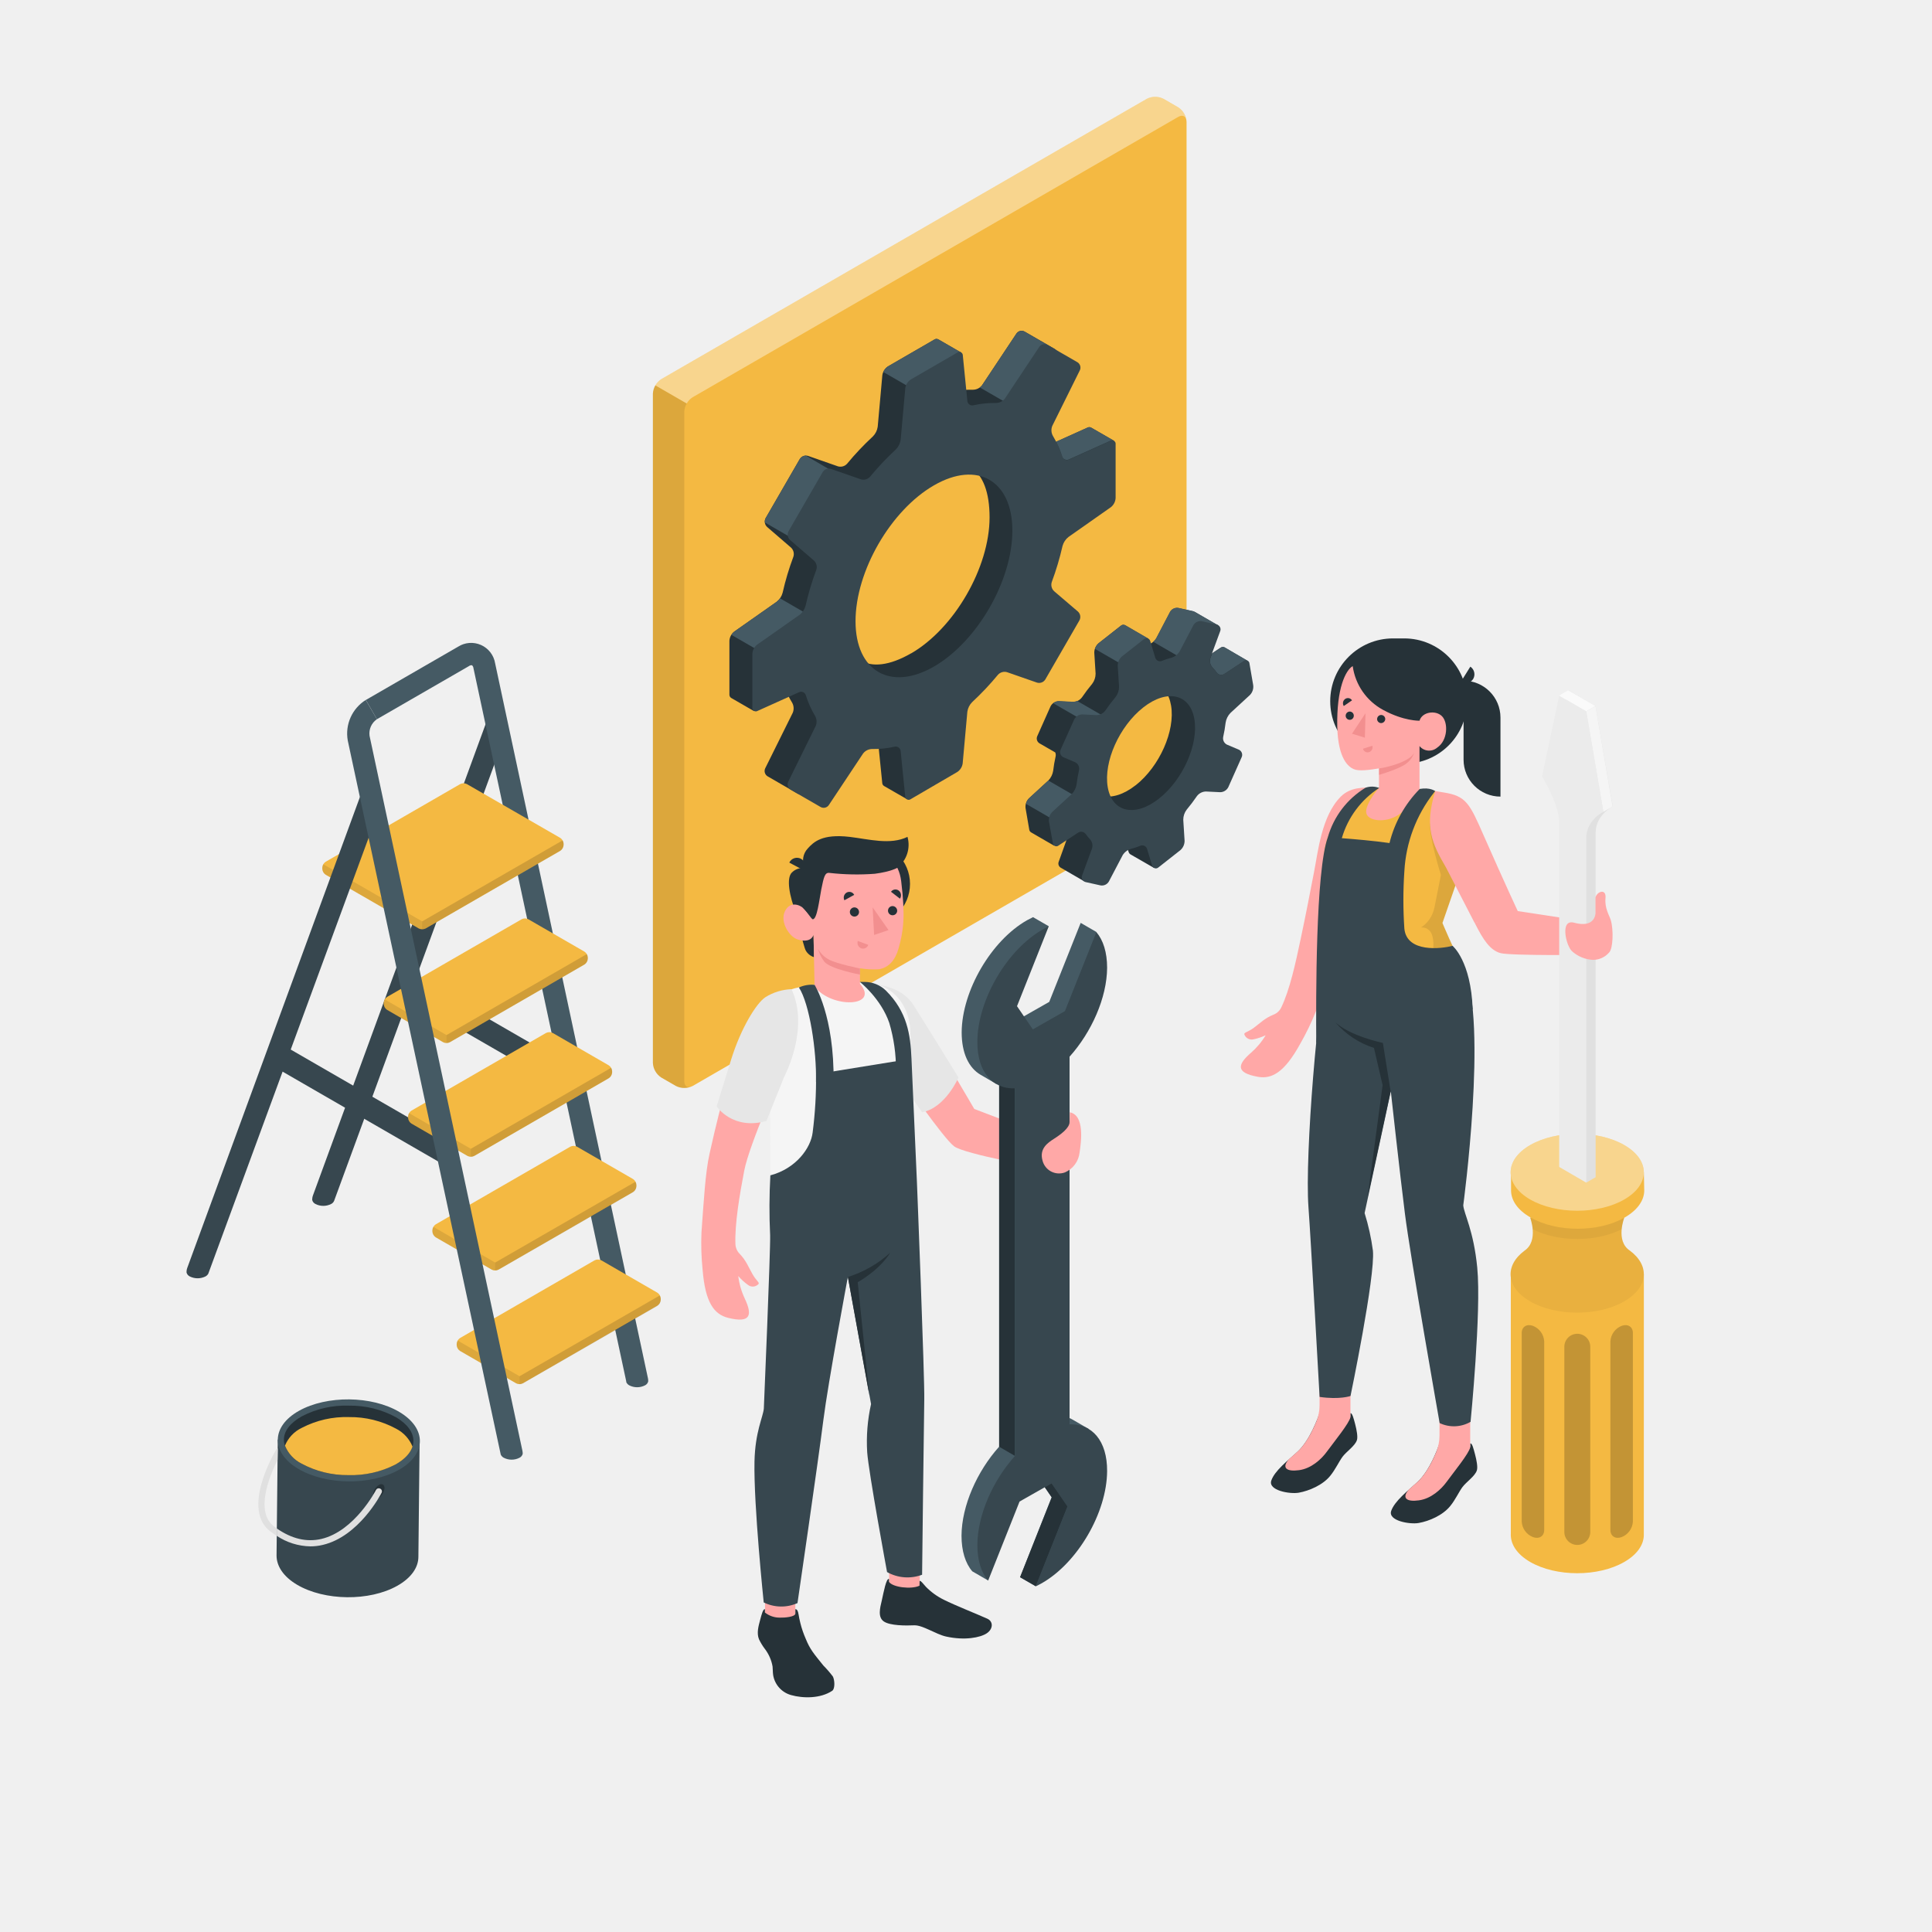
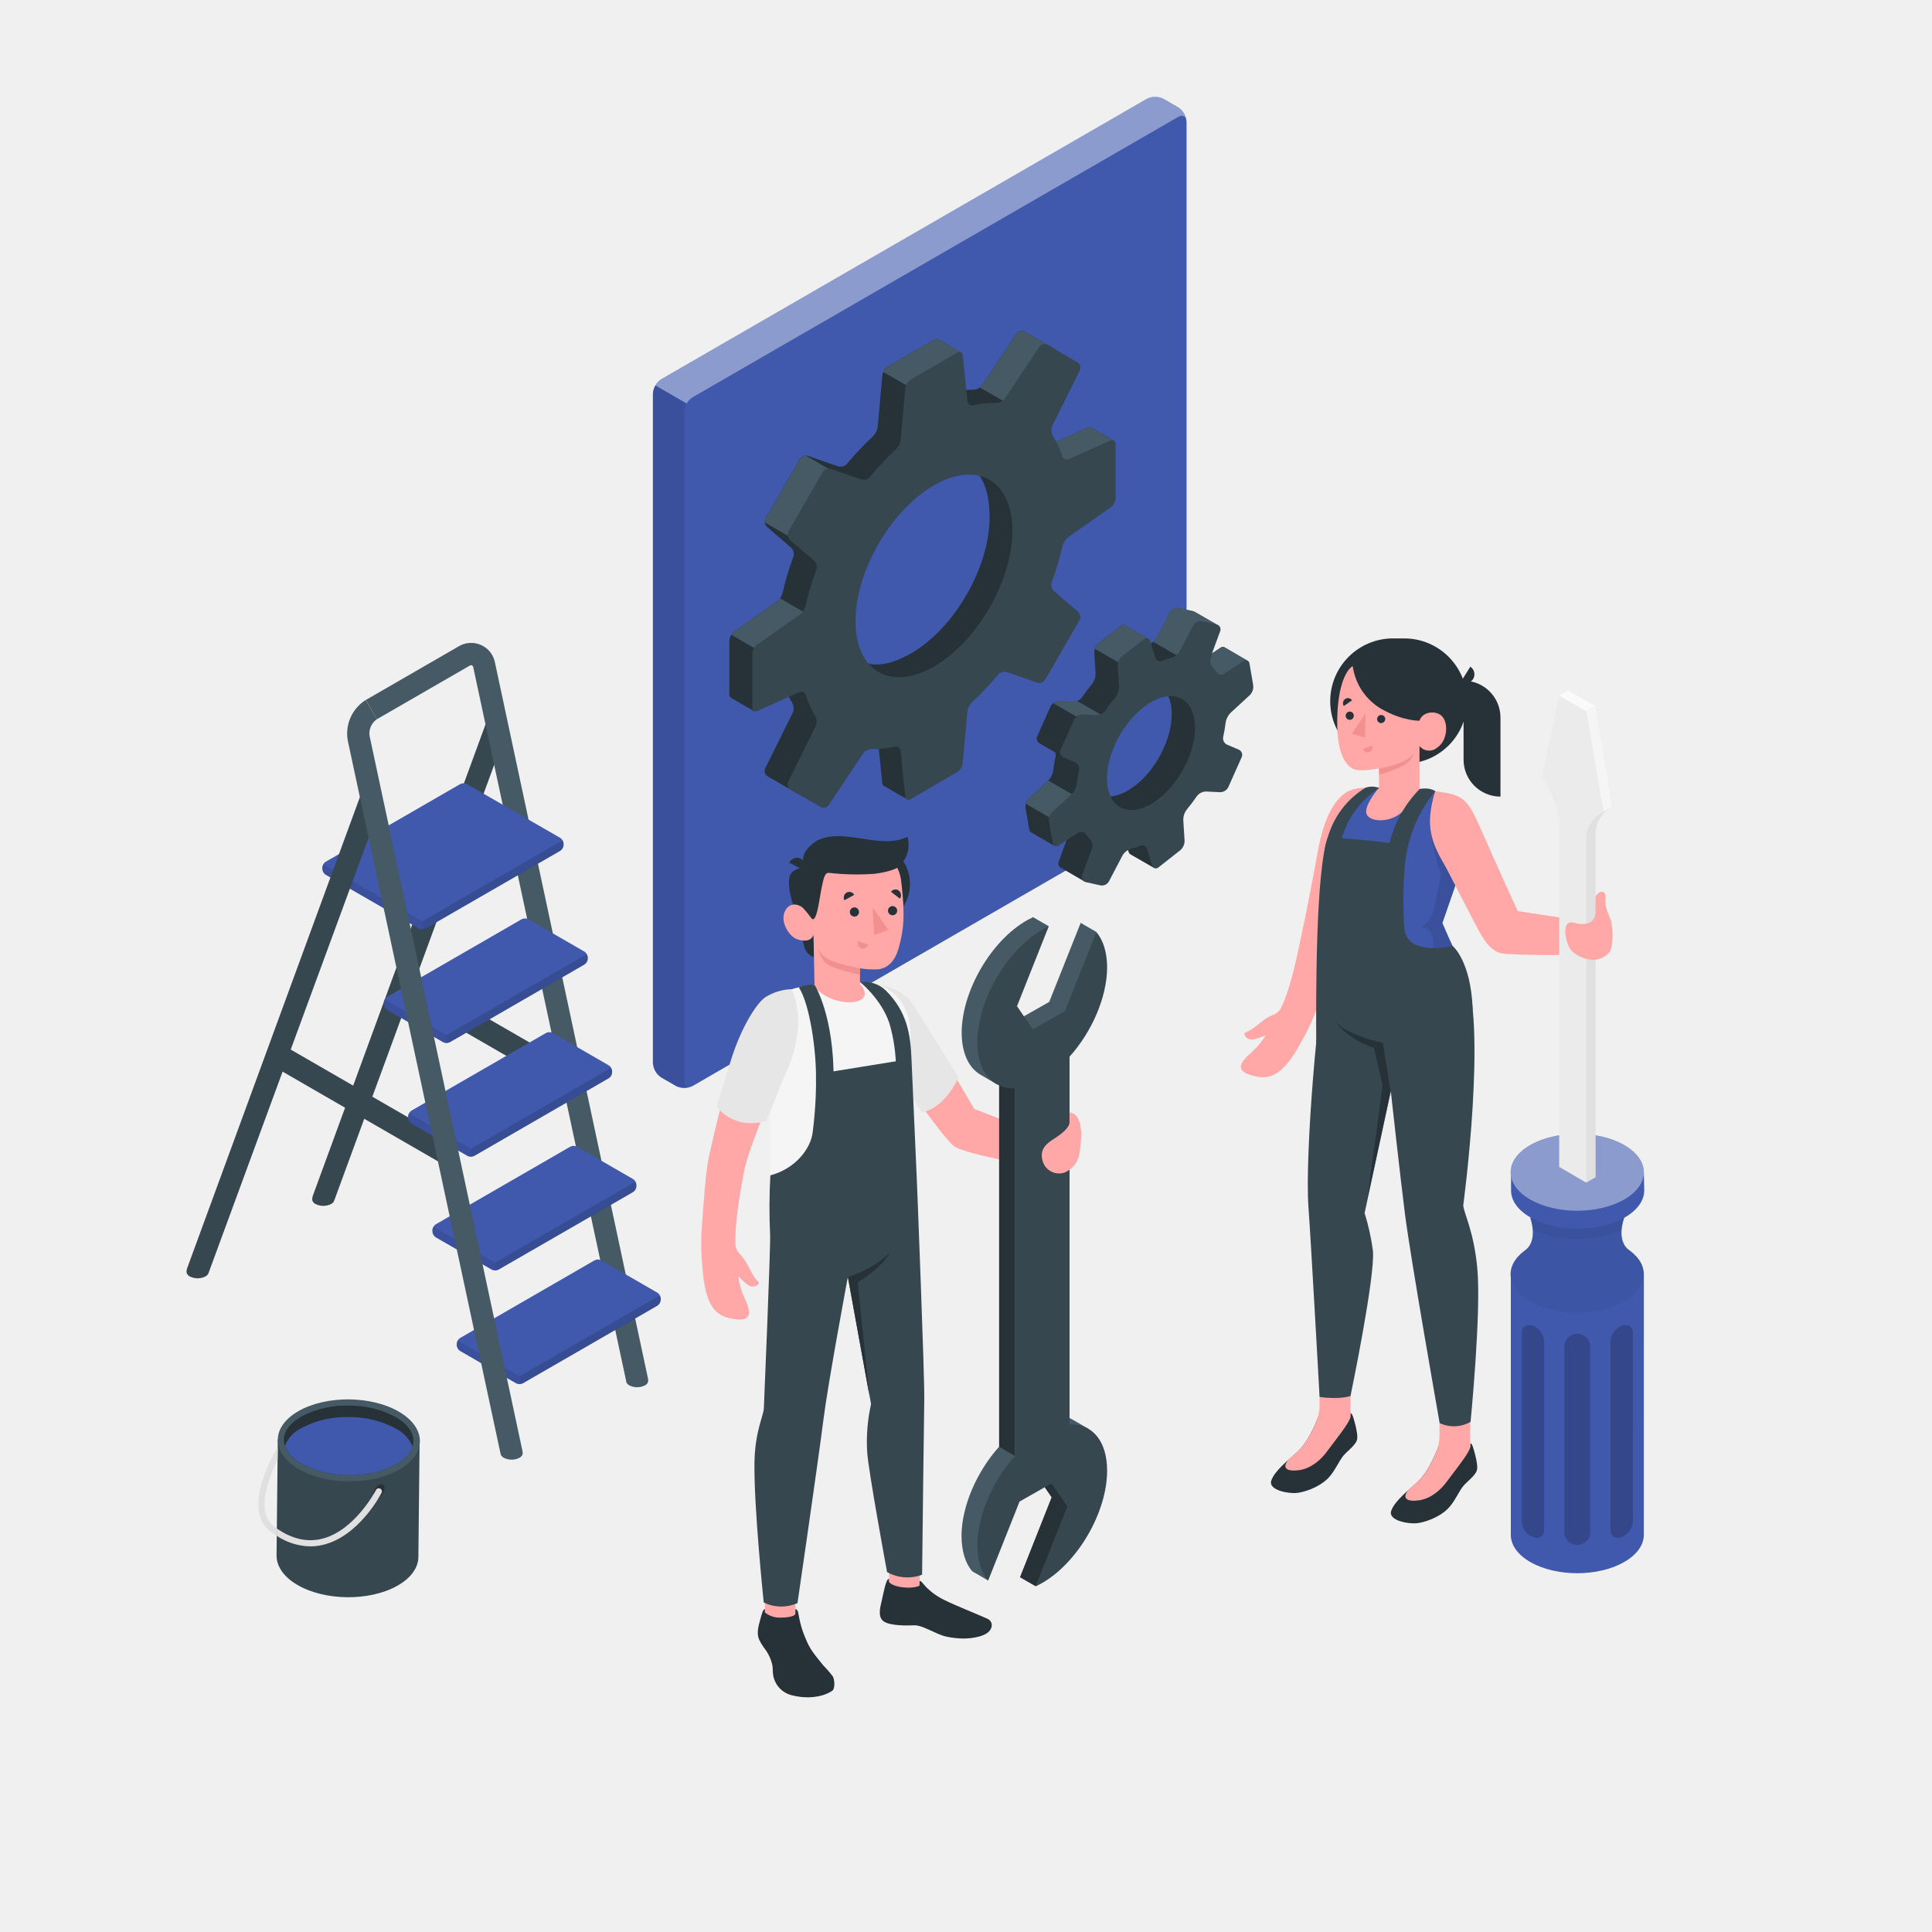
<svg xmlns="http://www.w3.org/2000/svg" viewBox="0 0 500 500">
  <g id="freepik--Ladder--inject-2">
    <path d="M131,189.48,86.48,310.75v0a1.59,1.59,0,0,1-.78.84,4.47,4.47,0,0,1-4.06,0,1.53,1.53,0,0,1-.83-1,.91.91,0,0,1,0-.33,2.77,2.77,0,0,1,.16-.83L125.64,187.5a2.88,2.88,0,1,1,5.4,2Z" style="fill:#37474f" />
    <line x1="71.48" y1="272.92" x2="116.16" y2="298.72" style="fill:none;stroke:#37474f;stroke-miterlimit:10;stroke-width:6px" />
    <line x1="103.97" y1="254.16" x2="148.66" y2="279.96" style="fill:none;stroke:#37474f;stroke-miterlimit:10;stroke-width:6px" />
    <path d="M94.68,181.15l23.83-13.76a6.29,6.29,0,0,1,9.63,4.28L167.7,356.75a1.65,1.65,0,0,1,.05.38,1.79,1.79,0,0,1,0,.4,1.54,1.54,0,0,1-.83,1,4.47,4.47,0,0,1-4.06,0,1.72,1.72,0,0,1-.79-.86,1.36,1.36,0,0,1,0-.17L122.52,172.87a1.05,1.05,0,0,0-.37-.7,1,1,0,0,0-.76.2L97.55,186.13" style="fill:#455a64" />
-     <path d="M133.57,358l-14.51-8.38a1.91,1.91,0,0,1-.87-1.5v-.34a1.89,1.89,0,0,1,.87-1.5l34.82-20.11a1.91,1.91,0,0,1,1.74,0l14.51,8.38a1.92,1.92,0,0,1,.87,1.5v.35a1.92,1.92,0,0,1-.87,1.5L135.31,358A1.91,1.91,0,0,1,133.57,358Z" style="fill:#F4B942" />
+     <path d="M133.57,358l-14.51-8.38a1.91,1.91,0,0,1-.87-1.5v-.34a1.89,1.89,0,0,1,.87-1.5l34.82-20.11a1.91,1.91,0,0,1,1.74,0l14.51,8.38a1.92,1.92,0,0,1,.87,1.5v.35a1.92,1.92,0,0,1-.87,1.5L135.31,358A1.91,1.91,0,0,1,133.57,358Z" style="fill:#4059ad" />
    <path d="M118.45,346.94a1.75,1.75,0,0,0-.26.86v.34a1.91,1.91,0,0,0,.87,1.5L133.57,358a1.78,1.78,0,0,0,.87.21v-2.05Z" style="opacity:0.1" />
    <path d="M134.44,356.18v2.05a1.78,1.78,0,0,0,.87-.21l17.41-10,17.41-10.05a1.92,1.92,0,0,0,.87-1.5v-.35a1.72,1.72,0,0,0-.26-.85Z" style="opacity:0.15" />
-     <path d="M127.28,328.59l-14.52-8.38a1.94,1.94,0,0,1-.86-1.5v-.35a1.94,1.94,0,0,1,.86-1.5l34.83-20.1a1.89,1.89,0,0,1,1.73,0l14.52,8.38a1.91,1.91,0,0,1,.86,1.5V307a1.88,1.88,0,0,1-.86,1.5L129,328.59A1.89,1.89,0,0,1,127.28,328.59Z" style="fill:#F4B942" />
+     <path d="M127.28,328.59l-14.52-8.38a1.94,1.94,0,0,1-.86-1.5v-.35a1.94,1.94,0,0,1,.86-1.5l34.83-20.1a1.89,1.89,0,0,1,1.73,0l14.52,8.38a1.91,1.91,0,0,1,.86,1.5V307a1.88,1.88,0,0,1-.86,1.5L129,328.59A1.89,1.89,0,0,1,127.28,328.59Z" style="fill:#4059ad" />
    <path d="M112.15,317.51a1.73,1.73,0,0,0-.25.85v.35a1.94,1.94,0,0,0,.86,1.5l14.52,8.38a1.75,1.75,0,0,0,.87.21v-2.05Z" style="opacity:0.1" />
    <path d="M128.15,326.75v2.05a1.74,1.74,0,0,0,.86-.21l17.42-10,17.41-10.06a1.88,1.88,0,0,0,.86-1.5v-.34a1.7,1.7,0,0,0-.25-.85Z" style="opacity:0.15" />
-     <path d="M121,299.16l-14.52-8.38a1.92,1.92,0,0,1-.87-1.5v-.35a1.92,1.92,0,0,1,.87-1.5l34.83-20.1a1.89,1.89,0,0,1,1.73,0l14.51,8.38a1.91,1.91,0,0,1,.87,1.5v.34a1.89,1.89,0,0,1-.87,1.5l-34.82,20.11A1.89,1.89,0,0,1,121,299.16Z" style="fill:#F4B942" />
+     <path d="M121,299.16l-14.52-8.38a1.92,1.92,0,0,1-.87-1.5v-.35a1.92,1.92,0,0,1,.87-1.5l34.83-20.1a1.89,1.89,0,0,1,1.73,0l14.51,8.38a1.91,1.91,0,0,1,.87,1.5v.34a1.89,1.89,0,0,1-.87,1.5l-34.82,20.11A1.89,1.89,0,0,1,121,299.16Z" style="fill:#4059ad" />
    <path d="M105.86,288.08a1.75,1.75,0,0,0-.26.85v.35a1.92,1.92,0,0,0,.87,1.5l7.26,4.19,7.26,4.19a1.71,1.71,0,0,0,.86.21v-2.06Z" style="opacity:0.1" />
    <path d="M121.85,297.31v2.06a1.75,1.75,0,0,0,.87-.21l17.41-10.05,17.41-10.06a1.89,1.89,0,0,0,.87-1.5v-.34a1.88,1.88,0,0,0-.25-.86Z" style="opacity:0.15" />
-     <path d="M114.69,269.73l-14.51-8.38a1.92,1.92,0,0,1-.87-1.5v-.35a1.92,1.92,0,0,1,.87-1.5L135,237.9a1.89,1.89,0,0,1,1.73,0l14.52,8.38a1.89,1.89,0,0,1,.87,1.5v.34a1.91,1.91,0,0,1-.87,1.5l-34.83,20.11A1.92,1.92,0,0,1,114.69,269.73Z" style="fill:#F4B942" />
+     <path d="M114.69,269.73l-14.51-8.38a1.92,1.92,0,0,1-.87-1.5v-.35a1.92,1.92,0,0,1,.87-1.5L135,237.9a1.89,1.89,0,0,1,1.73,0l14.52,8.38a1.89,1.89,0,0,1,.87,1.5v.34a1.91,1.91,0,0,1-.87,1.5l-34.83,20.11A1.92,1.92,0,0,1,114.69,269.73Z" style="fill:#4059ad" />
    <path d="M115.56,267.88v2.06a1.74,1.74,0,0,0,.86-.21l17.42-10.05,17.41-10.06a1.91,1.91,0,0,0,.87-1.5v-.34a1.75,1.75,0,0,0-.26-.86Z" style="opacity:0.15" />
    <path d="M99.56,258.65a1.84,1.84,0,0,0-.25.85v.35a1.92,1.92,0,0,0,.87,1.5l14.51,8.38a1.75,1.75,0,0,0,.87.21v-2.06Z" style="opacity:0.1" />
-     <path d="M108.4,240.3,84.27,226.37a1.91,1.91,0,0,1-.86-1.5v-.34a1.92,1.92,0,0,1,.86-1.5l34.83-20.11a1.89,1.89,0,0,1,1.73,0L145,216.85a1.91,1.91,0,0,1,.86,1.5v.34a1.94,1.94,0,0,1-.86,1.5L110.13,240.3A2,2,0,0,1,108.4,240.3Z" style="fill:#F4B942" />
+     <path d="M108.4,240.3,84.27,226.37a1.91,1.91,0,0,1-.86-1.5v-.34a1.92,1.92,0,0,1,.86-1.5l34.83-20.11a1.89,1.89,0,0,1,1.73,0L145,216.85a1.91,1.91,0,0,1,.86,1.5v.34a1.94,1.94,0,0,1-.86,1.5L110.13,240.3A2,2,0,0,1,108.4,240.3Z" style="fill:#4059ad" />
    <path d="M109.26,238.45v2.05a1.75,1.75,0,0,0,.87-.2l17.41-10.06L145,220.19a1.94,1.94,0,0,0,.86-1.5v-.35a1.73,1.73,0,0,0-.25-.85Z" style="opacity:0.15" />
    <path d="M83.66,223.67a1.88,1.88,0,0,0-.25.86v.34a1.91,1.91,0,0,0,.86,1.5L108.4,240.3a1.73,1.73,0,0,0,.86.2v-2.05Z" style="opacity:0.1" />
    <path d="M98.55,208.24,54,329.37v0l-.1.27a1.86,1.86,0,0,1-.72.7,4.55,4.55,0,0,1-4.07,0,1.58,1.58,0,0,1-.83-1,1.82,1.82,0,0,1,0-.33,2.73,2.73,0,0,1,.17-.84L93.15,206.26a2.88,2.88,0,1,1,5.4,2Z" style="fill:#37474f" />
    <path d="M97.55,186.13a4.46,4.46,0,0,0-1.91,4.3L135.21,375.5a1.74,1.74,0,0,1,.06.45,1.71,1.71,0,0,1,0,.32,1.56,1.56,0,0,1-.83,1,4.47,4.47,0,0,1-4.06,0,1.77,1.77,0,0,1-.79-.83,0,0,0,0,0,0,0l-.05-.24L90,191.64a10.26,10.26,0,0,1,4.66-10.49" style="fill:#455a64" />
  </g>
  <g id="freepik--paint-pot--inject-2">
    <g id="freepik--paint-pot--inject-2">
      <path d="M108.59,373.06l-36.7-.5-.32,30h0c0,2.72,1.74,5.45,5.3,7.56,7.12,4.21,18.74,4.34,25.95.28,3.64-2.05,5.46-4.77,5.46-7.51Z" style="fill:#37474f" />
      <path d="M77.35,365.13c-7.21,4.06-7.28,10.77-.16,15s18.74,4.34,26,.28,7.28-10.77.16-15S84.56,361.07,77.35,365.13Z" style="fill:#455a64" />
      <path d="M107,372.94a4.45,4.45,0,0,1-.26,1.43c-.56,1.72-2.06,3.32-4.4,4.64a25.1,25.1,0,0,1-12.22,2.75,24.92,24.92,0,0,1-12.14-3,8.93,8.93,0,0,1-4.25-4.63,4.53,4.53,0,0,1-.26-1.54c0-2.24,1.68-4.4,4.65-6.05a24.53,24.53,0,0,1,12.2-2.76,24.67,24.67,0,0,1,12.16,3C105.44,368.52,107,370.7,107,372.94Z" style="fill:#263238" />
-       <path d="M106.76,374.37c-.56,1.72-2.06,3.32-4.4,4.64a25.1,25.1,0,0,1-12.22,2.75,24.92,24.92,0,0,1-12.14-3,8.93,8.93,0,0,1-4.25-4.63,8.77,8.77,0,0,1,4.39-4.62,24.75,24.75,0,0,1,12.2-2.77,24.89,24.89,0,0,1,12.16,3A9,9,0,0,1,106.76,374.37Z" style="fill:#F4B942" />
+       <path d="M106.76,374.37c-.56,1.72-2.06,3.32-4.4,4.64a25.1,25.1,0,0,1-12.22,2.75,24.92,24.92,0,0,1-12.14-3,8.93,8.93,0,0,1-4.25-4.63,8.77,8.77,0,0,1,4.39-4.62,24.75,24.75,0,0,1,12.2-2.77,24.89,24.89,0,0,1,12.16,3A9,9,0,0,1,106.76,374.37Z" style="fill:#4059ad" />
      <path d="M98.07,384.29c.8-.46,1.45-.07,1.44.85A3.21,3.21,0,0,1,98,387.63c-.81.46-1.45.07-1.44-.85A3.19,3.19,0,0,1,98.07,384.29Z" style="fill:#263238" />
      <path d="M71.83,377.83c-2,4-6,13.44-.82,17.29.22.16.42.3.64.44l0,1.92c-.52-.32-1.06-.68-1.58-1.06-7.79-5.77,1-20.59,1.38-21.21a.74.74,0,0,1,.44-.34Z" style="fill:#e0e0e0" />
      <path d="M98.75,386.34c-.22.46-5.89,11.3-15.22,13.48a13.54,13.54,0,0,1-3.21.38,16.21,16.21,0,0,1-8.69-2.72l0-1.92c3.85,2.68,7.73,3.6,11.52,2.72,8.61-2,14.12-12.58,14.16-12.68a.8.8,0,0,1,1.08-.34A.78.78,0,0,1,98.75,386.34Z" style="fill:#e0e0e0" />
    </g>
  </g>
  <g id="freepik--Gear--inject-2">
-     <path d="M174.93,281.05l-3.8-2.19a4.8,4.8,0,0,1-2.16-3.75V101.88a4.78,4.78,0,0,1,2.16-3.75L296.79,25.58a4.79,4.79,0,0,1,4.33,0l3.79,2.19a4.78,4.78,0,0,1,2.17,3.75V204.76a4.78,4.78,0,0,1-2.17,3.75L179.26,281.05A4.79,4.79,0,0,1,174.93,281.05Z" style="fill:#F4B942" />
+     <path d="M174.93,281.05l-3.8-2.19a4.8,4.8,0,0,1-2.16-3.75V101.88a4.78,4.78,0,0,1,2.16-3.75L296.79,25.58a4.79,4.79,0,0,1,4.33,0l3.79,2.19a4.78,4.78,0,0,1,2.17,3.75V204.76a4.78,4.78,0,0,1-2.17,3.75L179.26,281.05A4.79,4.79,0,0,1,174.93,281.05Z" style="fill:#4059ad" />
    <path d="M307.05,31.16c-.15-1.12-1.06-1.53-2.14-.9L179.25,102.81a4.52,4.52,0,0,0-1.53,1.62l-8.12-4.69a4.43,4.43,0,0,1,1.53-1.62L296.78,25.57a4.79,4.79,0,0,1,4.33,0l3.8,2.19A4.85,4.85,0,0,1,307.05,31.16Z" style="fill:#fff;opacity:0.4" />
    <path d="M178.75,281.27a4.8,4.8,0,0,1-3.83-.22l-3.79-2.19a4.78,4.78,0,0,1-2.17-3.75V101.87a4.45,4.45,0,0,1,.64-2.13l8.12,4.69a4.43,4.43,0,0,0-.63,2.13V279.8C177.09,281,177.8,281.56,178.75,281.27Z" style="opacity:0.1" />
    <path d="M316.89,167.52h0a1,1,0,0,0-1,.1L310.79,171a1.46,1.46,0,0,1-2-.46,11.83,11.83,0,0,0-1-1.21,2.49,2.49,0,0,1-.59-2.4l8-5.1-6-3.46h0a1.68,1.68,0,0,0-.39-.16l-3.82-.85a2.08,2.08,0,0,0-2.16,1l-3.58,6.83a3.72,3.72,0,0,1-2.17,1.63l-.22.07a9.06,9.06,0,0,0,.32-1.59l-6-3.48h0A1,1,0,0,0,290,162l-5.71,4.49a3.2,3.2,0,0,0-1.09,2.42l.34,5.44a4.35,4.35,0,0,1-.89,2.63c-.93,1.12-1.82,2.29-2.65,3.51a3,3,0,0,1-2.32,1.18l-3.68-.18a2.38,2.38,0,0,0-2.11,1.29l-3.45,7.74a1.46,1.46,0,0,0,.59,1.86h0l4.07,2.35a1.79,1.79,0,0,1,.09,1.05,35.33,35.33,0,0,0-.63,3.7,4.71,4.71,0,0,1-1.24,2.51l-5.06,4.65a3.07,3.07,0,0,0-.85,2.49l.95,5.52a1,1,0,0,0,.46.75h0l6,3.48.08-6.91a1.46,1.46,0,0,1,2,.46,10.56,10.56,0,0,0,1,1.21,2.52,2.52,0,0,1,.6,2.4L274,223a1.26,1.26,0,0,0,.5,1.55h0l6,3.48,1.64-4.5,2.33-5.78a3.7,3.7,0,0,1,2.16-1.63,19.58,19.58,0,0,0,2.35-.78,1.3,1.3,0,0,1,1.8.83l1.29,4.27a1.14,1.14,0,0,0,.49.67h0l6.05,3.48-1.06-6.68,1.85-1.46a3.17,3.17,0,0,0,1.08-2.42l-.34-5.44a4.32,4.32,0,0,1,.89-2.63c.94-1.12,2.35-1.72,3.18-2.93.47-.69,1-1.8,1.8-1.76l3.67.18a2.37,2.37,0,0,0,2.11-1.29l3.46-7.75a1.47,1.47,0,0,0-.77-1.95l-3-1.27a1.84,1.84,0,0,1-1-2,35.4,35.4,0,0,0,.64-3.7,4.62,4.62,0,0,1,1.23-2.51l5.07-4.65a3,3,0,0,0,.83-1.73l4.6-3.58Zm-23,35.71c-6.2,4.86-12.12,3.54-13.24-3s3.94-14.77,10.13-19.64,11.17-4.5,12.29,2S300.1,198.36,293.91,203.23Z" style="fill:#263238" />
    <path d="M271.3,202l-5,4.6a2.87,2.87,0,0,0-.77,1.44l7.43,4.3v-.4a1.46,1.46,0,0,1,2,.46h0l7.17-4.14Z" style="fill:#455a64" />
    <path d="M284.06,188.06a29.74,29.74,0,0,1,1.84-2.54l-7.14-4.12a2.66,2.66,0,0,1-1,.22l-3.68-.18a2.27,2.27,0,0,0-1.52.55l11,6.34Z" style="fill:#455a64" />
    <path d="M322.89,171a1,1,0,0,0-1,.12l-5.06,3.33a1.47,1.47,0,0,1-2-.46,9.83,9.83,0,0,0-1-1.21,2.5,2.5,0,0,1-.59-2.41l.48-1.29,2.17-1.43a1,1,0,0,1,1.05-.1h0Z" style="fill:#455a64" />
    <path d="M307.94,169.5c-.06-.06-.11-.14-.17-.21a2.49,2.49,0,0,1-.59-2.4l8-5.1-6-3.46h0a1.68,1.68,0,0,0-.39-.16l-3.82-.85a2.08,2.08,0,0,0-2.16,1l-3.58,6.83a3.06,3.06,0,0,1-.82.92l8.1,4.68Z" style="fill:#455a64" />
    <path d="M283.39,167.94l7.43,4.29,6.12-5.6a10.2,10.2,0,0,0,.25-1.37l-6-3.48h0A1,1,0,0,0,290,162l-5.71,4.49A3,3,0,0,0,283.39,167.94Z" style="fill:#455a64" />
    <path d="M324.32,177.28l-.95-5.52a.91.91,0,0,0-1.51-.66l-5.06,3.33a1.46,1.46,0,0,1-2-.46,9.65,9.65,0,0,0-1-1.2,2.54,2.54,0,0,1-.6-2.41l2.58-7a1.28,1.28,0,0,0-.94-1.74l-3.81-.85a2.07,2.07,0,0,0-2.16,1l-3.59,6.83a3.7,3.7,0,0,1-2.16,1.63,19.58,19.58,0,0,0-2.35.78,1.29,1.29,0,0,1-1.8-.83l-1.29-4.27a1,1,0,0,0-1.62-.51l-5.71,4.49a3.17,3.17,0,0,0-1.08,2.42l.34,5.44a4.35,4.35,0,0,1-.89,2.63c-.94,1.12-1.82,2.29-2.66,3.51a2.94,2.94,0,0,1-2.32,1.18l-3.67-.18A2.37,2.37,0,0,0,278,186.2L274.49,194a1.47,1.47,0,0,0,.77,2l3,1.27a1.84,1.84,0,0,1,1,2,35.4,35.4,0,0,0-.64,3.7,4.59,4.59,0,0,1-1.23,2.51l-5.07,4.65a3.07,3.07,0,0,0-.85,2.49l1,5.53a.91.91,0,0,0,1.51.65l5.06-3.33a1.47,1.47,0,0,1,2,.46,11.83,11.83,0,0,0,1,1.21,2.5,2.5,0,0,1,.59,2.41l-2.58,7a1.28,1.28,0,0,0,.94,1.74l3.82.85a2.08,2.08,0,0,0,2.16-1l3.58-6.83a3.75,3.75,0,0,1,2.17-1.63,18,18,0,0,0,2.35-.78,1.3,1.3,0,0,1,1.8.83l1.29,4.27a1,1,0,0,0,1.61.51l5.71-4.49a3.21,3.21,0,0,0,1.09-2.42l-.34-5.44a4.28,4.28,0,0,1,.89-2.63c.93-1.12,1.82-2.29,2.65-3.51a3,3,0,0,1,2.32-1.18l3.68.18a2.38,2.38,0,0,0,2.11-1.29l3.45-7.74a1.47,1.47,0,0,0-.77-2l-3-1.27a1.82,1.82,0,0,1-1-2,35.33,35.33,0,0,0,.63-3.7,4.64,4.64,0,0,1,1.24-2.5l5.06-4.66A3.07,3.07,0,0,0,324.32,177.28Zm-24.4,29.42c-6.19,4.87-12.12,3.54-13.24-3s3-15.73,9.18-20.6,12.12-3.54,13.24,3S306.11,201.83,299.92,206.7Z" style="fill:#37474f" />
    <path d="M288.3,114.07l-5.92-3.41h0a1,1,0,0,0-.92,0l-10.7,4.82a1.28,1.28,0,0,1-1.79-.83,24,24,0,0,0-2.38-5.3,3,3,0,0,1-.16-2.59l7.13-14.38a1.63,1.63,0,0,0-.64-2.1l-7.73-4.46a1.61,1.61,0,0,0-2.13.49L254.16,99.7a3,3,0,0,1-2.33,1.16,21.77,21.77,0,0,0-3.1.14V91.23l-5.94-3.43h0a1,1,0,0,0-1,.09l-12,6.94a3.27,3.27,0,0,0-1.44,2.25l-1.2,13.37a4.43,4.43,0,0,1-1.25,2.5,72.57,72.57,0,0,0-6.68,7.07,2.32,2.32,0,0,1-2.36.67l-7.72-2.7a1.88,1.88,0,0,0-2.16.81l-8.84,15.3a1.89,1.89,0,0,0,.39,2.28l6.19,5.34a2.29,2.29,0,0,1,.6,2.38,71,71,0,0,0-2.78,9.31,4.41,4.41,0,0,1-1.54,2.33l-11,7.73a3.25,3.25,0,0,0-1.23,2.37v13.88a1,1,0,0,0,.43.89h0l5.92,3.42,8.79-4.17a21,21,0,0,0,1.1,2,3,3,0,0,1,.16,2.59l-7.13,14.38a1.61,1.61,0,0,0,.63,2.09l7.74,4.47a1.61,1.61,0,0,0,2.13-.5l8.89-13.36a2.94,2.94,0,0,1,2.32-1.16,24.05,24.05,0,0,0,5.79-.58,1.26,1.26,0,0,1,1.6,1.13l1.18,11.67a1,1,0,0,0,.46.82h0l5.91,3.4,7.1-10.42a3.26,3.26,0,0,0,1.43-2.25l1.2-13.37a2.71,2.71,0,0,1,1.54-2,28.2,28.2,0,0,0,9.34-6.55,2.44,2.44,0,0,1,2.39-.64l4.74,1.67a1.88,1.88,0,0,0,2.17-.8l8.83-15.3a1.89,1.89,0,0,0-.38-2.28L269,151.39a2.47,2.47,0,0,1-.66-2.4,40.36,40.36,0,0,0,1.1-11.09,3.14,3.14,0,0,1,1.15-2.37l11-7.73a3.24,3.24,0,0,0,1.22-2.36l5.25-6.29Zm-52.49,55c-11.22,6.47-18.19,1.88-18.19-11.07s9.27-28.82,20.48-35.29,18-1.77,18,11.18S247,162.61,235.81,169.09Z" style="fill:#263238" />
    <path d="M271.19,97.15l2.36-4.75a1.63,1.63,0,0,0-.64-2.1l-7.73-4.46a1.61,1.61,0,0,0-2.13.49L254.16,99.7a2.47,2.47,0,0,1-.59.57l9.95,5.74Z" style="fill:#455a64" />
    <path d="M201.86,154.84a3.88,3.88,0,0,1-.85.9l-11,7.73a3,3,0,0,0-.73.83l6.71,3.87,14.57-8.29Z" style="fill:#455a64" />
    <path d="M208.53,117.9a1.89,1.89,0,0,0-1.54.9l-8.84,15.3a1.81,1.81,0,0,0-.2,1.12l7.62,4.4,12.1-16.37Z" style="fill:#455a64" />
    <path d="M228.6,96.28l9.42,5.44,10.71-6.18V91.23l-5.94-3.43h0a1,1,0,0,0-1,.09l-12,6.94A3.21,3.21,0,0,0,228.6,96.28Z" style="fill:#455a64" />
    <path d="M288.72,128.85V115a.89.89,0,0,0-1.36-.89l-10.7,4.83a1.27,1.27,0,0,1-1.78-.83,24.5,24.5,0,0,0-2.39-5.3,3,3,0,0,1-.16-2.59l7.13-14.38a1.63,1.63,0,0,0-.63-2.1l-7.74-4.47a1.62,1.62,0,0,0-2.13.5l-8.89,13.37a2.93,2.93,0,0,1-2.33,1.15,24.51,24.51,0,0,0-5.78.59,1.27,1.27,0,0,1-1.61-1.13L249.18,92a.9.9,0,0,0-1.45-.74l-12,6.94a3.25,3.25,0,0,0-1.44,2.24l-1.2,13.38a4.46,4.46,0,0,1-1.25,2.5,72.57,72.57,0,0,0-6.68,7.07,2.3,2.3,0,0,1-2.36.66l-7.72-2.69a1.88,1.88,0,0,0-2.16.8l-8.84,15.31a1.89,1.89,0,0,0,.39,2.28l6.19,5.33a2.31,2.31,0,0,1,.6,2.39,71,71,0,0,0-2.78,9.31,4.41,4.41,0,0,1-1.54,2.33l-11,7.73a3.25,3.25,0,0,0-1.23,2.37v13.88a.9.9,0,0,0,1.37.88l10.7-4.82a1.27,1.27,0,0,1,1.78.82,23.9,23.9,0,0,0,2.39,5.31,3,3,0,0,1,.16,2.59L204,202.29a1.61,1.61,0,0,0,.63,2.09l7.74,4.47a1.61,1.61,0,0,0,2.13-.5L223.37,195a3,3,0,0,1,2.32-1.16,23.58,23.58,0,0,0,5.79-.59,1.28,1.28,0,0,1,1.61,1.13l1.17,11.68a.9.9,0,0,0,1.45.75l12-7a3.19,3.19,0,0,0,1.43-2.24l1.21-13.38a4.43,4.43,0,0,1,1.25-2.49,72.41,72.41,0,0,0,6.67-7.07,2.3,2.3,0,0,1,2.36-.67l7.72,2.69a1.88,1.88,0,0,0,2.17-.8l8.84-15.31a1.88,1.88,0,0,0-.39-2.27L272.8,153a2.29,2.29,0,0,1-.6-2.38,73.85,73.85,0,0,0,2.78-9.32,4.45,4.45,0,0,1,1.54-2.33l11-7.73A3.24,3.24,0,0,0,288.72,128.85Zm-47,43.65c-11.22,6.47-20.31,1.22-20.31-11.73s9.09-28.7,20.31-35.17S262,124.37,262,137.32,252.93,166,241.72,172.5Z" style="fill:#37474f" />
    <path d="M288.3,114.07h0a1,1,0,0,0-.95,0l-10.7,4.82a1.27,1.27,0,0,1-1.78-.82,23.08,23.08,0,0,0-1.53-3.76l8.1-3.65a1,1,0,0,1,.93,0h0Z" style="fill:#455a64" />
  </g>
  <g id="freepik--character-2--inject-2">
    <path d="M372.54,374.67v-1.14c-.45,1.34-2.53,7.08-5.69,10-2.51,2.29-5.93,4.94-6.81,7.49s4.77,3.54,7.11,3.13c2.73-.48,6.25-2,8.17-4.39,1.35-1.65,2.21-3.62,3.17-4.92s3.19-2.76,3.71-4.27c.29-.83-.05-2.64-.46-4.18s-.76-3-1.25-2.82v.87a6.26,6.26,0,0,1-4,1.34C375.35,375.79,372.53,375.56,372.54,374.67Z" style="fill:#263238" />
    <path d="M364.58,385.51c.78-.7,1.56-1.38,2.27-2,2.21-2,3.89-5.42,4.85-7.75a11,11,0,0,0,.84-4.19V367h7.95v7.38h0v.2l0,0c-.38,1.65-4,6.05-6.1,8.92-1.4,1.92-4,4.37-7.2,4.79C364.16,388.72,362.63,387.78,364.58,385.51Z" style="fill:#ffa8a7" />
    <path d="M341.5,366.83v-1.14c-.45,1.33-2.53,7.08-5.69,10-2.51,2.29-5.93,4.93-6.8,7.48s4.76,3.55,7.11,3.14c2.72-.49,6.25-2,8.16-4.39,1.35-1.66,2.21-3.62,3.18-4.93s3.18-2.75,3.7-4.26c.29-.83-.05-2.65-.45-4.18s-.77-2.95-1.25-2.82v.87a6.32,6.32,0,0,1-4,1.34C344.31,367.94,341.49,367.71,341.5,366.83Z" style="fill:#263238" />
    <path d="M333.54,377.66c.78-.69,1.56-1.37,2.27-2,2.21-2,3.89-5.42,4.85-7.75a10.77,10.77,0,0,0,.84-4.19v-4.53h8v7.38h0v.2l0,0c-.39,1.65-4,6.05-6.11,8.92-1.39,1.92-4,4.36-7.19,4.79S331.59,379.93,333.54,377.66Z" style="fill:#ffa8a7" />
    <path d="M378.91,251c6.17,13.48-.22,60.94-.22,60.94.18,2.19,2.68,6.49,3.62,16.11,1.1,11.37-1.73,39.92-1.73,39.92a8.61,8.61,0,0,1-8,.32s-7.59-43-9-54.3c-1.25-9.87-3.64-31.56-3.64-31.56l-6.78,31.51a58.76,58.76,0,0,1,2.15,9.73c.64,6.65-5.8,37.61-5.8,37.61s-2.75,1-8,.24c0,0-2.28-41.08-2.88-49.09-1-13.46,2.56-55.43,5-63.4Z" style="fill:#37474f" />
    <path d="M359.89,282.43l-2-12.52s-8.47-1.75-12.31-5.36a21.9,21.9,0,0,0,10,6.65l2.24,9.64L353.91,310Z" style="fill:#263238" />
    <path d="M346.85,242.51c4.67-15.54,10.62-38.68,8.38-38.68s-5.7-.21-8.23,2.33c-5,5-5.89,14.28-6.94,19.58s-1.79,9.47-3.46,17.32c-1.26,6-2.81,13.17-5.06,17.77a3.69,3.69,0,0,1-2,1.78c-2.26.92-3.3,2.09-5.11,3.43-1.42,1-2.5,1.18-2.41,1.61a2,2,0,0,0,2.37,1.33,13.75,13.75,0,0,0,3.16-1.06,18.61,18.61,0,0,1-3.83,4.57c-3.46,3-4,5.13,1.79,6.18,3.61.66,6.88-1.07,11-8.56a66.19,66.19,0,0,0,4.09-8.49C343.36,254,345.44,247.21,346.85,242.51Z" style="fill:#ffa8a7" />
-     <path d="M368,204.2h0c7.91.54,8.46,4.36,10.44,8.54a13.51,13.51,0,0,1,.38,10.19l-5.52,15.94s2.59,6.24,5.58,12.13c-13.83,7.72-31.1,3.67-35.26-2-.17-1.19.89-10.53,1.55-16.63-2.43-6.12-3.08-10-2.05-14,1.91-7.5,9.32-14.8,12.59-14.53Z" style="fill:#F4B942" />
+     <path d="M368,204.2h0c7.91.54,8.46,4.36,10.44,8.54a13.51,13.51,0,0,1,.38,10.19l-5.52,15.94s2.59,6.24,5.58,12.13c-13.83,7.72-31.1,3.67-35.26-2-.17-1.19.89-10.53,1.55-16.63-2.43-6.12-3.08-10-2.05-14,1.91-7.5,9.32-14.8,12.59-14.53Z" style="fill:#4059ad" />
    <path d="M360.43,197.64h3.07a16.17,16.17,0,0,0,16.16-16.16h0a16.26,16.26,0,0,0-16.25-16.26h-2.9a16.26,16.26,0,0,0-16.25,16.26h0A16.17,16.17,0,0,0,360.43,197.64Z" style="fill:#263238" />
    <path d="M388.32,206.16h0a9.55,9.55,0,0,1-9.55-9.55V176.16h0a9.55,9.55,0,0,1,9.55,9.55Z" style="fill:#263238" />
    <path d="M380.52,172.53l-2.4,3.85a2.2,2.2,0,0,0,3.12-.64A2.38,2.38,0,0,0,380.52,172.53Z" style="fill:#263238" />
    <path d="M350.08,172.38c-1.87,1.11-4.18,5.81-4,15.67.2,8.35,2.9,10.41,4.26,11s4,.23,6.54-.19v5s-3.53,4.09-3.31,6.39,5.09,2.85,8.39.6a21.32,21.32,0,0,0,5.41-5.67V193.08a3.2,3.2,0,0,0,4.54.43c2.81-1.87,2.92-6.49,1.28-8.15s-5.16-1.14-5.82,1.16c0,0-4.07.14-9.48-2.83A15.23,15.23,0,0,1,350.08,172.38Z" style="fill:#ffa8a7" />
    <path d="M356.39,186a1.07,1.07,0,0,0,1,1.14,1.09,1.09,0,0,0,1.11-1,1.05,1.05,0,1,0-2.1-.1Z" style="fill:#263238" />
    <path d="M355.17,193l-2.44.78a1.25,1.25,0,0,0,1.59.87A1.34,1.34,0,0,0,355.17,193Z" style="fill:#f28f8f" />
    <path d="M347.77,182.72l2.13-1.47a1.24,1.24,0,0,0-1.77-.36A1.35,1.35,0,0,0,347.77,182.72Z" style="fill:#263238" />
    <path d="M348.26,185.19a1.05,1.05,0,1,0,2.1.1,1.06,1.06,0,0,0-1-1.14A1.08,1.08,0,0,0,348.26,185.19Z" style="fill:#263238" />
    <polygon points="353.39 184.59 353.23 190.91 349.9 189.88 353.39 184.59" style="fill:#f28f8f" />
    <path d="M356.92,198.87c2.68-.36,8.21-1.94,9.07-4.13a5.57,5.57,0,0,1-1.94,2.79c-1.65,1.42-7.13,3-7.13,3Z" style="fill:#f28f8f" />
    <path d="M364.49,252.5a8.35,8.35,0,0,0,6.23-10.18c-.05-.17-.1-.32-.14-.44a2.7,2.7,0,0,0-2.8-1.85h0a8.09,8.09,0,0,0,3.45-5.16l1.68-8.43s-3.12-9.9-2.8-13.3l7.94.46,1,.72a13.86,13.86,0,0,1-.22,8.61l-5.52,15.94s2.59,6.24,5.58,12.13a35.75,35.75,0,0,1-29.55,2A40.23,40.23,0,0,0,364.49,252.5Z" style="opacity:0.1" />
    <path d="M375.92,244.78c-2.92.78-11.81,1.83-12.47-4.41a109.55,109.55,0,0,1,0-14.93,36.09,36.09,0,0,1,7.61-20.26l.36-.44s-1.29-1.05-4-.56a30.31,30.31,0,0,0-7.82,14c-4-.58-9-1-12.34-1.26a23.19,23.19,0,0,1,9.67-13,5.12,5.12,0,0,0-3.53-.06,22.06,22.06,0,0,0-9.76,12.82c-3.18,8.81-3.06,41.64-3,53.3l5.49-8.74h35C380.69,248.66,375.92,244.78,375.92,244.78Z" style="fill:#37474f" />
    <path d="M393,236.25s-3.73-8-8.92-19.79c-3.75-8.54-4.58-10.47-10.55-11.39l-2.1-.33c-2.83,9.29-.88,13.49,2.84,19.85l7.36,14.26C384.58,238.27,393.1,237.14,393,236.25Z" style="fill:#ffa8a7" />
    <path d="M381.66,238.85c2.18,4.39,4,7.11,6.7,7.82s24.55.46,24.55.46v-8.28l-20.84-3.17Z" style="fill:#ffa8a7" />
-     <path d="M425.43,329.76H391v67.09c-.16,2.66,1.5,5.35,5,7.38,6.73,3.89,17.64,3.89,24.37,0,3.37-1.94,5.05-4.49,5.05-7h0Z" style="fill:#F4B942" />
-     <path d="M421.81,323.66h0c-3.81-2.49-1.44-8.55-1.44-8.55H396s2.3,6-1.44,8.55h0c-5.26,3.91-4.79,9.54,1.42,13.13,6.73,3.89,17.64,3.89,24.37,0C426.59,333.2,427.06,327.57,421.81,323.66Z" style="fill:#F4B942" />
+     <path d="M425.43,329.76H391v67.09c-.16,2.66,1.5,5.35,5,7.38,6.73,3.89,17.64,3.89,24.37,0,3.37-1.94,5.05-4.49,5.05-7h0Z" style="fill:#4059ad" />
+     <path d="M421.81,323.66h0c-3.81-2.49-1.44-8.55-1.44-8.55H396s2.3,6-1.44,8.55h0c-5.26,3.91-4.79,9.54,1.42,13.13,6.73,3.89,17.64,3.89,24.37,0C426.59,333.2,427.06,327.57,421.81,323.66Z" style="fill:#4059ad" />
    <path d="M421.81,323.66h0c-3.81-2.49-1.44-8.55-1.44-8.55H396s2.3,6-1.44,8.55h0c-5.26,3.91-4.79,9.54,1.42,13.13,6.73,3.89,17.64,3.89,24.37,0C426.59,333.2,427.06,327.57,421.81,323.66Z" style="opacity:0.05" />
    <path d="M419.71,318.1a12.7,12.7,0,0,1,.67-3H396a12.54,12.54,0,0,1,.65,3C403.2,321.5,413.16,321.5,419.71,318.1Z" style="opacity:0.05" />
-     <path d="M425.43,303.39h-2a12.85,12.85,0,0,0-3-2.35c-6.73-3.88-17.64-3.88-24.37,0a12.85,12.85,0,0,0-3,2.35h-2v4.69h0c0,2.55,1.68,5.09,5.05,7,6.73,3.89,17.64,3.89,24.37,0,3.37-1.94,5.05-4.48,5.05-7h0Z" style="fill:#F4B942" />
-     <path d="M396,310.42c6.73,3.89,17.64,3.89,24.37,0s6.73-10.18,0-14.07-17.64-3.88-24.37,0S389.28,306.54,396,310.42Z" style="fill:#F4B942" />
+     <path d="M425.43,303.39h-2a12.85,12.85,0,0,0-3-2.35c-6.73-3.88-17.64-3.88-24.37,0a12.85,12.85,0,0,0-3,2.35h-2v4.69h0c0,2.55,1.68,5.09,5.05,7,6.73,3.89,17.64,3.89,24.37,0,3.37-1.94,5.05-4.48,5.05-7h0Z" style="fill:#4059ad" />
+     <path d="M396,310.42c6.73,3.89,17.64,3.89,24.37,0s6.73-10.18,0-14.07-17.64-3.88-24.37,0S389.28,306.54,396,310.42Z" style="fill:#4059ad" />
    <path d="M396,310.42c6.73,3.89,17.64,3.89,24.37,0s6.73-10.18,0-14.07-17.64-3.88-24.37,0S389.28,306.54,396,310.42Z" style="fill:#fff;opacity:0.4" />
    <path d="M408.21,399.83h0a3.36,3.36,0,0,1-3.36-3.36V348.54a3.36,3.36,0,0,1,3.36-3.36h0a3.36,3.36,0,0,1,3.35,3.36v47.93A3.36,3.36,0,0,1,408.21,399.83Z" style="opacity:0.2" />
    <path d="M419.68,397.8h0c-1.61.59-2.91-.24-2.91-1.85V347.13a4.6,4.6,0,0,1,2.91-4h0c1.61-.58,2.91.24,2.91,1.85v48.83A4.59,4.59,0,0,1,419.68,397.8Z" style="opacity:0.2" />
    <path d="M396.73,397.8h0c1.61.59,2.91-.24,2.91-1.85V347.13a4.6,4.6,0,0,0-2.91-4h0c-1.61-.58-2.91.24-2.91,1.85v48.83A4.59,4.59,0,0,0,396.73,397.8Z" style="opacity:0.2" />
    <path d="M412.91,182.71l-7-4.06-4.44,20.89s4.44,7.25,4.44,11.94V300.6l4.65,5.44,2.39-1.38V215.55c0-4.69,4.43-6.82,4.43-6.82Z" style="fill:#e0e0e0" />
    <path d="M410.52,184.09l-7-4.07-4.44,20.89s4.44,7.26,4.44,12V302l7,4.07V216.92c0-4.69,4.44-6.82,4.44-6.82Z" style="fill:#ebebeb" />
    <polygon points="403.49 180.02 405.87 178.65 412.91 182.71 410.52 184.09 403.49 180.02" style="fill:#fafafa" />
    <polygon points="412.91 182.71 410.52 184.09 414.96 210.1 417.34 208.73 412.91 182.71" style="fill:#f5f5f5" />
    <path d="M412.91,232.28c.36-1.57,2.84-2.45,2.59.17s1,4.45,1.37,5.67c.75,2.57.58,7.42-.43,8.38a5.44,5.44,0,0,1-4.23,1.91,8.7,8.7,0,0,1-5.27-2.14c-1.62-1.26-3.35-8.5.41-7.48,5.59,1.53,5.56-2.49,5.56-2.49Z" style="fill:#ffa8a7" />
  </g>
  <g id="freepik--character-1--inject-2">
    <path d="M229.06,256c3.93.79,6.26,3.68,11,11S252.14,287,252.14,287l18.38,7-.79,8.27s-20.05-3.56-22.8-5.6-13.36-17.42-13.36-17.42Z" style="fill:#ffa8a7" />
    <path d="M225.77,254.51c4.08.72,8.12,1.71,10.63,5.6s11.65,18.75,11.65,18.75-3.33,7.82-9.41,9l-8.74-12.59Z" style="fill:#e6e6e6" />
    <path d="M210.81,254.84c-1.4.34-2.81.43-4.05.68-6.07,1.22-7.19,4.37-7.34,11.71-.24,12.27,0,40.67,0,40.67,5.41,3.93,25.39,6.34,36.77-2,0,0-.58-32.67-.58-38.46s-3.21-12.74-12.09-13.26Z" style="fill:#f5f5f5" />
    <rect x="197.99" y="408.01" width="7.85" height="13.44" transform="translate(403.82 829.46) rotate(180)" style="fill:#ffa8a7" />
    <polygon points="230.1 411.27 237.94 411.54 238.34 397.32 230.1 397.05 230.1 411.27" style="fill:#ffa8a7" />
    <path d="M237.3,305.93h0L235.89,274l-24.7,4a107.4,107.4,0,0,1-.88,15.1c-.46,3.94-4.24,9.31-10.94,11.08a149.51,149.51,0,0,0-.06,15.49c.12,3.72-1.63,44.85-1.63,44.85-.18,2.16-2.26,6-2.42,13.76-.23,11.27,2.39,36.43,2.39,36.43a10.31,10.31,0,0,0,8.74.17s5.28-36.16,6.69-47.31c1.22-9.73,6.35-37.11,6.35-37.11l6,32.91a44.43,44.43,0,0,0-1,12.48c.36,5.15,5.14,31,5.14,31a10.75,10.75,0,0,0,9.07.69s.46-40.56.56-45.3C239.33,356.87,237.3,305.93,237.3,305.93Z" style="fill:#37474f" />
    <path d="M235.89,274c-.26-6.31-1.14-12.14-6.58-17.6a7.89,7.89,0,0,0-5.59-2.28h-1.17s5.46,4.33,7.6,10.62A42.26,42.26,0,0,1,231.88,277Z" style="fill:#37474f" />
    <path d="M205.84,417.57v-1.12c.42,0,.68.41.84,1.42.12.72.22,1.27.46,2.22a25.54,25.54,0,0,0,1.37,4c1.11,2.74,2,3.75,4.58,6.95a28.06,28.06,0,0,1,2.44,2.81c.48.84.64,3.19-.16,3.73-3,2-7.47,2-10.65,1.1a6.44,6.44,0,0,1-4.63-5.19c-.11-.73-.07-1.47-.15-2.2a10.44,10.44,0,0,0-2-4.56,14.29,14.29,0,0,1-1.51-2.48c-.66-1.61-.13-3.43.29-5,.37-1.39.76-2.92,1.24-2.79v.86a6.15,6.15,0,0,0,3.92,1.32C203.06,418.68,205.85,418.45,205.84,417.57Z" style="fill:#263238" />
    <path d="M238,409.12c.41,0,.74.59,1.64,1.56a17,17,0,0,0,4.61,3.33c2.94,1.47,8.66,3.73,11.25,4.9,1.61.72,1.54,2.68-.13,3.79s-5.71,1.91-10.55.83c-2.64-.59-6.07-3-8.25-2.9s-6.24.1-7.84-1-1-3.46-.51-5.49c.5-2.22,1.11-5.67,1.85-5.52v.76c.94,1.43,5.81,2,7.89,1Z" style="fill:#263238" />
    <path d="M219.43,330.48a29,29,0,0,0,10.93-6.26s-2.11,3.94-8.38,7.62l3,29.27Z" style="fill:#263238" />
    <circle cx="224.72" cy="228.75" r="10.79" style="fill:#263238" />
    <path d="M206.07,236.42s1.75,8.21,2.45,9.56a3.7,3.7,0,0,0,2.15,1.73l-.13-5.77Z" style="fill:#263238" />
    <path d="M208.26,224.65a4.06,4.06,0,0,0-3.35,1.18c-1.44,1.47-.64,6.08,1.16,10.59l3.29.38Z" style="fill:#263238" />
    <path d="M210.35,236.8c-.66.39-1.6-.88-2.42-1.73s-3.47-2-4.8.78,1.17,6.61,3.27,7.27c3.6,1.13,4.14-1.18,4.14-1.18l.27,13.41h0c4.49,5.75,16.93,5.26,11.75-.75v-4a22.44,22.44,0,0,0,4.86.25c2.65-.41,4.32-2.5,5.12-5.37,1.3-4.61,1.79-8.34.69-17.41-1.2-9.94-12.76-10-19-6.11S210.35,236.8,210.35,236.8Z" style="fill:#ffa8a7" />
    <path d="M211.18,280c.18-8.16-1.68-20.26-4.42-24.44a7.9,7.9,0,0,1,4.05-.68s5.14,8,4.92,25.12Z" style="fill:#37474f" />
    <path d="M210.35,237.91c-.33,0-1.6-2.09-2.42-2.84-1.14-1,.33-10.42.33-10.42a4.55,4.55,0,0,1,.79-5.07c1.56-1.71,3.73-3.81,10.81-3,5,.59,10.54,2.17,15,0a7.54,7.54,0,0,1-2.63,8s-1.61,1-5.83,1.55a62.3,62.3,0,0,1-11.71-.22c-1.22-.17-1.48,1-2.14,4.26C212,233.06,211.46,237.89,210.35,237.91Z" style="fill:#263238" />
    <path d="M208.27,225.38l-4-2.14a2.2,2.2,0,0,1,3-1A2.39,2.39,0,0,1,208.27,225.38Z" style="fill:#263238" />
    <path d="M222.55,250.64s-5.93-1.19-8-2.29a6.89,6.89,0,0,1-2.86-2.83,9.32,9.32,0,0,0,1.63,3.34c1.51,1.93,9.23,3.36,9.23,3.36Z" style="fill:#f28f8f" />
    <path d="M222.32,236.07a1.19,1.19,0,1,1-1.18-1.24A1.21,1.21,0,0,1,222.32,236.07Z" style="fill:#263238" />
    <path d="M221.07,231.59l-2.54,1.4a1.51,1.51,0,0,1,.59-2A1.42,1.42,0,0,1,221.07,231.59Z" style="fill:#263238" />
    <path d="M222,243.52l2.71,1a1.42,1.42,0,0,1-1.84.9A1.51,1.51,0,0,1,222,243.52Z" style="fill:#f28f8f" />
    <path d="M232.91,232.58l-2.32-1.79a1.4,1.4,0,0,1,2-.31A1.55,1.55,0,0,1,232.91,232.58Z" style="fill:#263238" />
    <path d="M232.19,235.73a1.19,1.19,0,1,1-1.18-1.24A1.22,1.22,0,0,1,232.19,235.73Z" style="fill:#263238" />
    <polygon points="225.84 234.83 226.22 241.97 229.95 240.7 225.84 234.83" style="fill:#f28f8f" />
    <path d="M282.46,248.09c0-2.2,1.84-5.27,1.28-6.9l-4.06-2.35-8.14,20.45-8.3,4.72-4.1-6,12.27-18.31-4.06-2.34c-.51.24-1,.5-1.56.8-9.27,5.27-16.84,18.25-16.91,29,0,5.42,1.85,9.22,4.91,11h0l4,2.33.47-1.22h.3v95.15c-5.7,6.35-9.67,15.27-9.72,23,0,4,1,7.16,2.79,9.24l4.06,2.35,4.07-22.8,8.3-4.72,4.1,6L264,408.18l4.06,2.34s14.34-21.4,14.41-32.14a15.28,15.28,0,0,0-1.75-7.73l1-.85-4-2.33h0a8.78,8.78,0,0,0-5-1.21V271.12C278.44,264.77,282.41,255.86,282.46,248.09Z" style="fill:#455a64" />
    <polygon points="258.6 374.43 262.66 376.78 262.66 281.63 258.6 279.28 258.6 374.43" style="fill:#263238" />
    <path d="M276.8,368.62V273.47c5.7-6.35,9.67-15.27,9.72-23,0-4-1-7.16-2.78-9.24l-8.14,20.45-8.3,4.72-4.1-6,8.21-20.66q-.77.36-1.56.81c-9.27,5.27-16.84,18.25-16.91,29-.05,7.88,3.94,12.34,9.72,12.11v95.15c-5.7,6.34-9.67,15.26-9.72,23,0,4,1,7.16,2.79,9.25l8.13-20.46,8.3-4.71,4.1,6-8.21,20.65c.52-.24,1-.5,1.56-.8,9.27-5.27,16.84-18.25,16.91-29C286.57,372.85,282.58,368.39,276.8,368.62Z" style="fill:#37474f" />
    <polygon points="270.39 384.89 272.16 383.89 276.26 389.87 268.05 410.52 263.99 408.18 272.2 387.52 270.39 384.89" style="fill:#263238" />
    <path d="M276.8,290.4c0,1.53-2.32,3.23-4,4.3s-3.86,2.56-3,5.65a4.41,4.41,0,0,0,5.82,3.06,6.35,6.35,0,0,0,3.77-5.08c.42-2.85,1.38-9.67-2.52-10.47Z" style="fill:#ffa8a7" />
    <path d="M183.63,298.58c6.76-30.35,11-37,20.4-40.47l-1.28,18.24S193.93,296,192.6,303c-1.17,6.11-2.48,13.79-2.27,19a3.74,3.74,0,0,0,1.07,2.46c1.73,1.8,2.22,3.31,3.36,5.31.88,1.57,1.83,2.14,1.57,2.5a2,2,0,0,1-2.76.26,14,14,0,0,1-2.51-2.3,19.13,19.13,0,0,0,1.69,5.85c2,4.23,1.57,6.42-4.23,5-3.64-.88-6-3.84-6.69-12.51a66.94,66.94,0,0,1-.29-9.61C182.14,310.71,182.54,303.46,183.63,298.58Z" style="fill:#ffa8a7" />
    <path d="M204.85,256a13.56,13.56,0,0,0-6.79,2.09c-2.36,1.59-6.29,8-8.78,15.93s-3.8,12.33-3.8,12.33,4.08,6.21,12.88,3.76c0,0,4.95-12.4,4.67-11.61C203,278.52,209.59,266.29,204.85,256Z" style="fill:#e6e6e6" />
  </g>
</svg>
